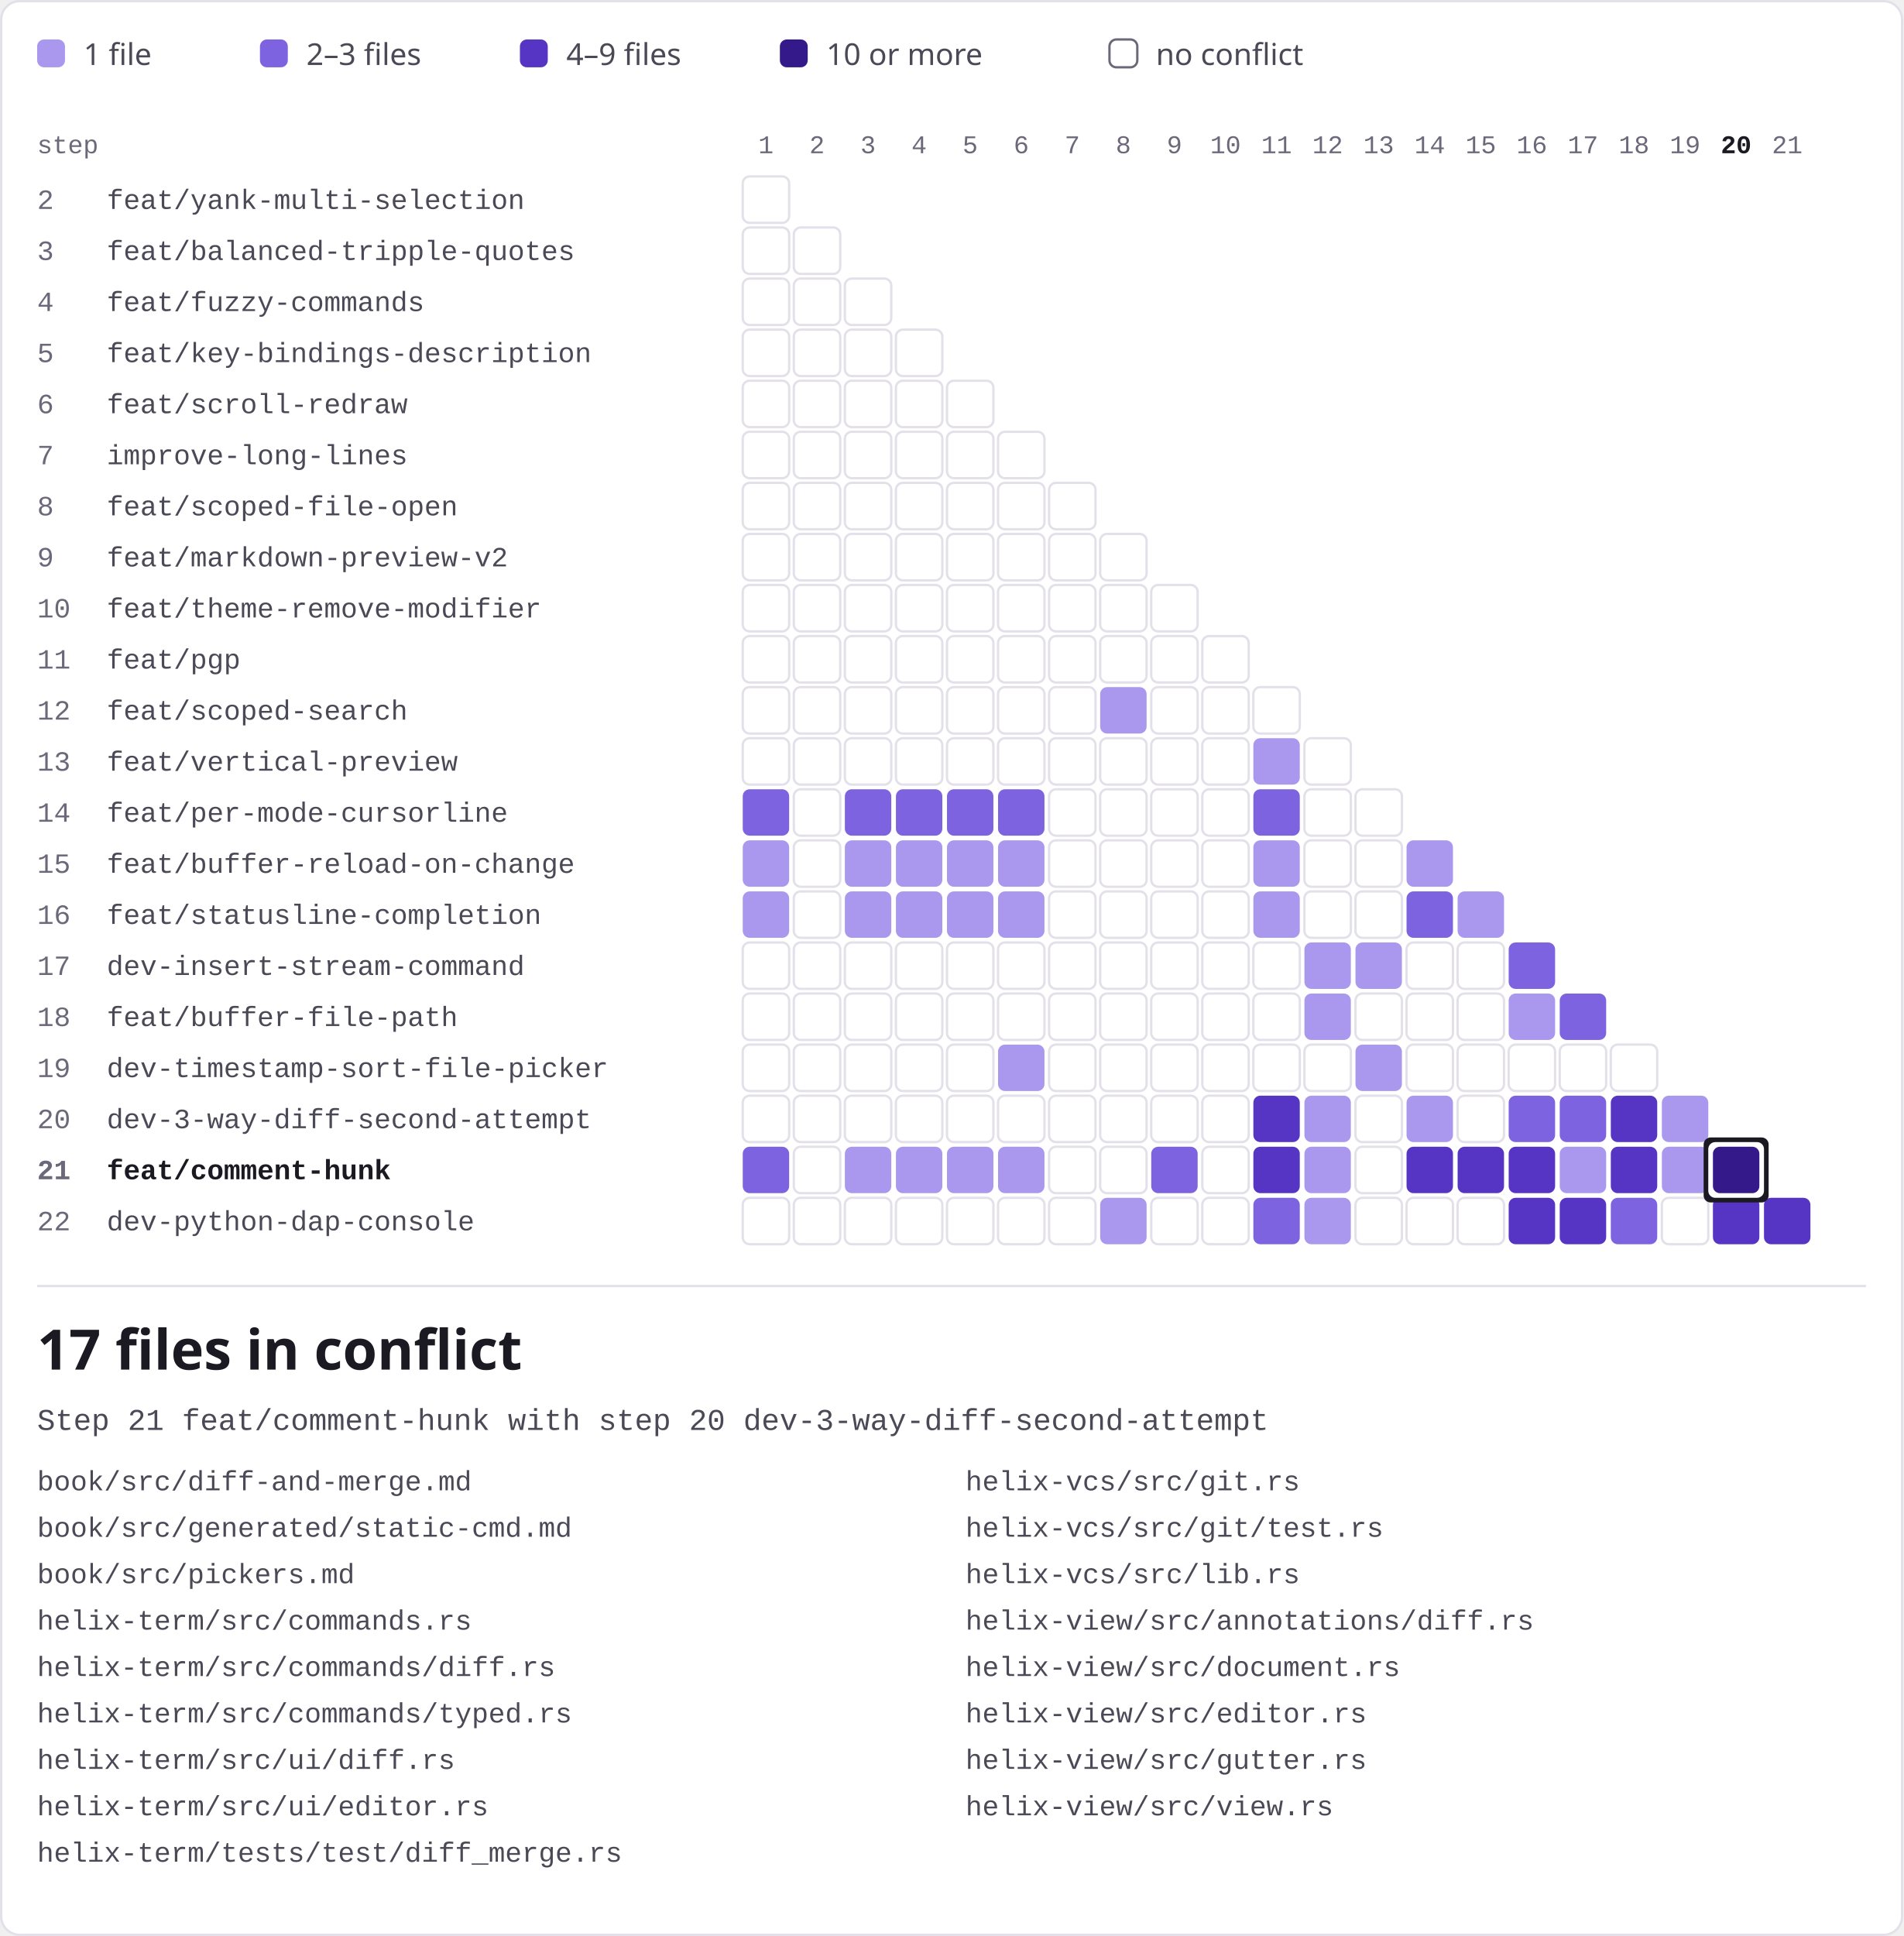
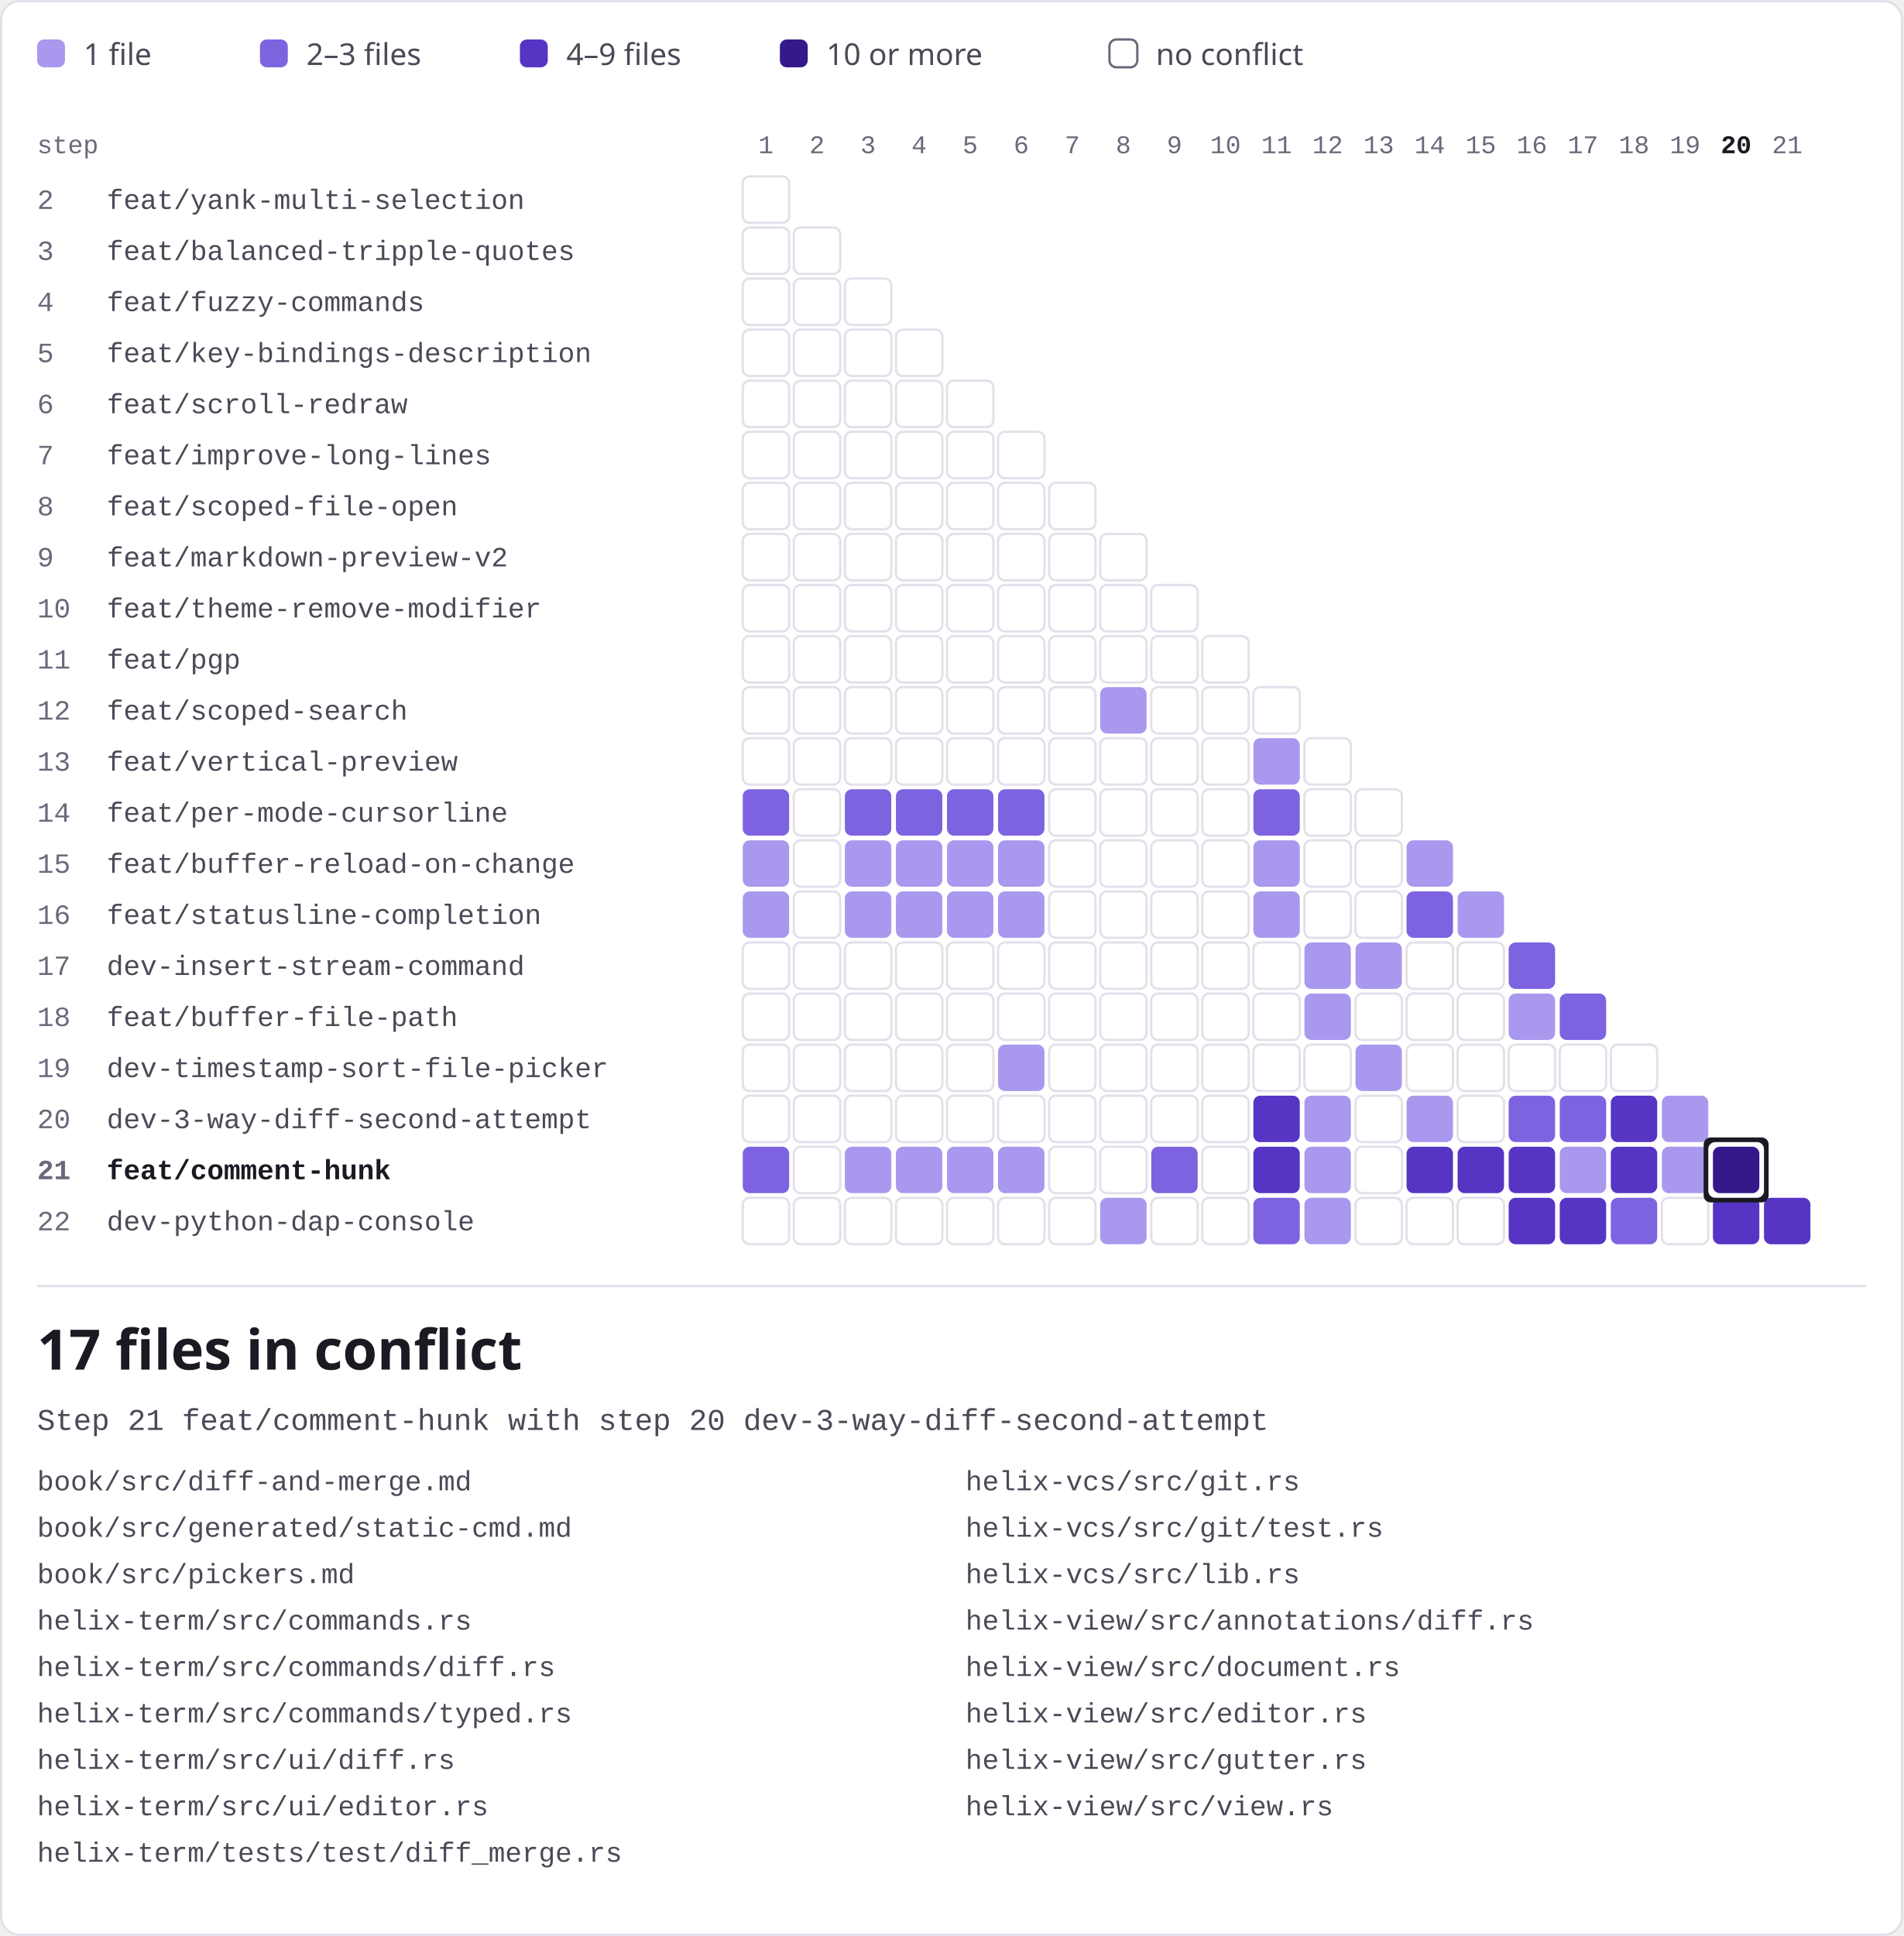
<svg xmlns="http://www.w3.org/2000/svg" width="820" height="834" viewBox="0 0 820 834" role="img" aria-labelledby="title description">
  <style>text{font-family:Recursive,ui-sans-serif,system-ui,sans-serif}.mono{font-family:Recursive,ui-monospace,Consolas,"Liberation Mono",monospace}</style>
  <rect x="0.5" y="0.5" width="819" height="833" rx="8" fill="#ffffff" stroke="#e3e0ea" />
  <rect x="16" y="17" width="12" height="12" rx="3" fill="#a998ee" stroke="none">
</rect>
  <text x="36" y="28" font-size="13" fill="#4c4957" text-anchor="start" font-weight="400">1 file</text>
  <rect x="112" y="17" width="12" height="12" rx="3" fill="#7d63e0" stroke="none">
</rect>
  <text x="132" y="28" font-size="13" fill="#4c4957" text-anchor="start" font-weight="400">2–3 files</text>
  <rect x="224" y="17" width="12" height="12" rx="3" fill="#5634c4" stroke="none">
</rect>
  <text x="244" y="28" font-size="13" fill="#4c4957" text-anchor="start" font-weight="400">4–9 files</text>
  <rect x="336" y="17" width="12" height="12" rx="3" fill="#33198a" stroke="none">
</rect>
  <text x="356" y="28" font-size="13" fill="#4c4957" text-anchor="start" font-weight="400">10 or more</text>
  <rect x="478" y="17" width="12" height="12" rx="3" fill="#ffffff" stroke="#6c687a">
</rect>
  <text x="498" y="28" font-size="13" fill="#4c4957" text-anchor="start" font-weight="400">no conflict</text>
  <text x="16" y="66" font-size="11" fill="#6c687a" text-anchor="start" font-weight="400" class="mono">step</text>
  <text x="330" y="66" font-size="11" fill="#6c687a" text-anchor="middle" font-weight="400" class="mono">1</text>
  <text x="352" y="66" font-size="11" fill="#6c687a" text-anchor="middle" font-weight="400" class="mono">2</text>
  <text x="374" y="66" font-size="11" fill="#6c687a" text-anchor="middle" font-weight="400" class="mono">3</text>
  <text x="396" y="66" font-size="11" fill="#6c687a" text-anchor="middle" font-weight="400" class="mono">4</text>
  <text x="418" y="66" font-size="11" fill="#6c687a" text-anchor="middle" font-weight="400" class="mono">5</text>
  <text x="440" y="66" font-size="11" fill="#6c687a" text-anchor="middle" font-weight="400" class="mono">6</text>
  <text x="462" y="66" font-size="11" fill="#6c687a" text-anchor="middle" font-weight="400" class="mono">7</text>
  <text x="484" y="66" font-size="11" fill="#6c687a" text-anchor="middle" font-weight="400" class="mono">8</text>
  <text x="506" y="66" font-size="11" fill="#6c687a" text-anchor="middle" font-weight="400" class="mono">9</text>
  <text x="528" y="66" font-size="11" fill="#6c687a" text-anchor="middle" font-weight="400" class="mono">10</text>
  <text x="550" y="66" font-size="11" fill="#6c687a" text-anchor="middle" font-weight="400" class="mono">11</text>
  <text x="572" y="66" font-size="11" fill="#6c687a" text-anchor="middle" font-weight="400" class="mono">12</text>
  <text x="594" y="66" font-size="11" fill="#6c687a" text-anchor="middle" font-weight="400" class="mono">13</text>
  <text x="616" y="66" font-size="11" fill="#6c687a" text-anchor="middle" font-weight="400" class="mono">14</text>
  <text x="638" y="66" font-size="11" fill="#6c687a" text-anchor="middle" font-weight="400" class="mono">15</text>
  <text x="660" y="66" font-size="11" fill="#6c687a" text-anchor="middle" font-weight="400" class="mono">16</text>
  <text x="682" y="66" font-size="11" fill="#6c687a" text-anchor="middle" font-weight="400" class="mono">17</text>
  <text x="704" y="66" font-size="11" fill="#6c687a" text-anchor="middle" font-weight="400" class="mono">18</text>
  <text x="726" y="66" font-size="11" fill="#6c687a" text-anchor="middle" font-weight="400" class="mono">19</text>
  <text x="748" y="66" font-size="11" fill="#1b1922" text-anchor="middle" font-weight="700" class="mono">20</text>
  <text x="770" y="66" font-size="11" fill="#6c687a" text-anchor="middle" font-weight="400" class="mono">21</text>
  <text x="16" y="90" font-size="12" fill="#6c687a" text-anchor="start" font-weight="400" class="mono">2</text>
  <text x="46" y="90" font-size="12" fill="#4c4957" text-anchor="start" font-weight="400" class="mono">feat/yank-multi-selection</text>
  <rect x="320" y="76" width="20" height="20" rx="3" fill="#ffffff" stroke="#e3e0ea">
</rect>
  <text x="16" y="112" font-size="12" fill="#6c687a" text-anchor="start" font-weight="400" class="mono">3</text>
  <text x="46" y="112" font-size="12" fill="#4c4957" text-anchor="start" font-weight="400" class="mono">feat/balanced-tripple-quotes</text>
  <rect x="320" y="98" width="20" height="20" rx="3" fill="#ffffff" stroke="#e3e0ea">
</rect>
  <rect x="342" y="98" width="20" height="20" rx="3" fill="#ffffff" stroke="#e3e0ea">
</rect>
  <text x="16" y="134" font-size="12" fill="#6c687a" text-anchor="start" font-weight="400" class="mono">4</text>
  <text x="46" y="134" font-size="12" fill="#4c4957" text-anchor="start" font-weight="400" class="mono">feat/fuzzy-commands</text>
  <rect x="320" y="120" width="20" height="20" rx="3" fill="#ffffff" stroke="#e3e0ea">
</rect>
  <rect x="342" y="120" width="20" height="20" rx="3" fill="#ffffff" stroke="#e3e0ea">
</rect>
  <rect x="364" y="120" width="20" height="20" rx="3" fill="#ffffff" stroke="#e3e0ea">
</rect>
  <text x="16" y="156" font-size="12" fill="#6c687a" text-anchor="start" font-weight="400" class="mono">5</text>
  <text x="46" y="156" font-size="12" fill="#4c4957" text-anchor="start" font-weight="400" class="mono">feat/key-bindings-description</text>
  <rect x="320" y="142" width="20" height="20" rx="3" fill="#ffffff" stroke="#e3e0ea">
</rect>
  <rect x="342" y="142" width="20" height="20" rx="3" fill="#ffffff" stroke="#e3e0ea">
</rect>
  <rect x="364" y="142" width="20" height="20" rx="3" fill="#ffffff" stroke="#e3e0ea">
</rect>
  <rect x="386" y="142" width="20" height="20" rx="3" fill="#ffffff" stroke="#e3e0ea">
</rect>
  <text x="16" y="178" font-size="12" fill="#6c687a" text-anchor="start" font-weight="400" class="mono">6</text>
  <text x="46" y="178" font-size="12" fill="#4c4957" text-anchor="start" font-weight="400" class="mono">feat/scroll-redraw</text>
  <rect x="320" y="164" width="20" height="20" rx="3" fill="#ffffff" stroke="#e3e0ea">
</rect>
  <rect x="342" y="164" width="20" height="20" rx="3" fill="#ffffff" stroke="#e3e0ea">
</rect>
  <rect x="364" y="164" width="20" height="20" rx="3" fill="#ffffff" stroke="#e3e0ea">
</rect>
  <rect x="386" y="164" width="20" height="20" rx="3" fill="#ffffff" stroke="#e3e0ea">
</rect>
  <rect x="408" y="164" width="20" height="20" rx="3" fill="#ffffff" stroke="#e3e0ea">
</rect>
  <text x="16" y="200" font-size="12" fill="#6c687a" text-anchor="start" font-weight="400" class="mono">7</text>
-   <text x="46" y="200" font-size="12" fill="#4c4957" text-anchor="start" font-weight="400" class="mono">improve-long-lines</text>
+   <text x="46" y="200" font-size="12" fill="#4c4957" text-anchor="start" font-weight="400" class="mono">feat/improve-long-lines</text>
  <rect x="320" y="186" width="20" height="20" rx="3" fill="#ffffff" stroke="#e3e0ea">
</rect>
  <rect x="342" y="186" width="20" height="20" rx="3" fill="#ffffff" stroke="#e3e0ea">
</rect>
  <rect x="364" y="186" width="20" height="20" rx="3" fill="#ffffff" stroke="#e3e0ea">
</rect>
  <rect x="386" y="186" width="20" height="20" rx="3" fill="#ffffff" stroke="#e3e0ea">
</rect>
  <rect x="408" y="186" width="20" height="20" rx="3" fill="#ffffff" stroke="#e3e0ea">
</rect>
  <rect x="430" y="186" width="20" height="20" rx="3" fill="#ffffff" stroke="#e3e0ea">
</rect>
  <text x="16" y="222" font-size="12" fill="#6c687a" text-anchor="start" font-weight="400" class="mono">8</text>
  <text x="46" y="222" font-size="12" fill="#4c4957" text-anchor="start" font-weight="400" class="mono">feat/scoped-file-open</text>
  <rect x="320" y="208" width="20" height="20" rx="3" fill="#ffffff" stroke="#e3e0ea">
</rect>
  <rect x="342" y="208" width="20" height="20" rx="3" fill="#ffffff" stroke="#e3e0ea">
</rect>
  <rect x="364" y="208" width="20" height="20" rx="3" fill="#ffffff" stroke="#e3e0ea">
</rect>
  <rect x="386" y="208" width="20" height="20" rx="3" fill="#ffffff" stroke="#e3e0ea">
</rect>
  <rect x="408" y="208" width="20" height="20" rx="3" fill="#ffffff" stroke="#e3e0ea">
</rect>
  <rect x="430" y="208" width="20" height="20" rx="3" fill="#ffffff" stroke="#e3e0ea">
</rect>
  <rect x="452" y="208" width="20" height="20" rx="3" fill="#ffffff" stroke="#e3e0ea">
</rect>
  <text x="16" y="244" font-size="12" fill="#6c687a" text-anchor="start" font-weight="400" class="mono">9</text>
  <text x="46" y="244" font-size="12" fill="#4c4957" text-anchor="start" font-weight="400" class="mono">feat/markdown-preview-v2</text>
  <rect x="320" y="230" width="20" height="20" rx="3" fill="#ffffff" stroke="#e3e0ea">
</rect>
  <rect x="342" y="230" width="20" height="20" rx="3" fill="#ffffff" stroke="#e3e0ea">
</rect>
  <rect x="364" y="230" width="20" height="20" rx="3" fill="#ffffff" stroke="#e3e0ea">
</rect>
  <rect x="386" y="230" width="20" height="20" rx="3" fill="#ffffff" stroke="#e3e0ea">
</rect>
  <rect x="408" y="230" width="20" height="20" rx="3" fill="#ffffff" stroke="#e3e0ea">
</rect>
  <rect x="430" y="230" width="20" height="20" rx="3" fill="#ffffff" stroke="#e3e0ea">
</rect>
  <rect x="452" y="230" width="20" height="20" rx="3" fill="#ffffff" stroke="#e3e0ea">
</rect>
  <rect x="474" y="230" width="20" height="20" rx="3" fill="#ffffff" stroke="#e3e0ea">
</rect>
  <text x="16" y="266" font-size="12" fill="#6c687a" text-anchor="start" font-weight="400" class="mono">10</text>
  <text x="46" y="266" font-size="12" fill="#4c4957" text-anchor="start" font-weight="400" class="mono">feat/theme-remove-modifier</text>
  <rect x="320" y="252" width="20" height="20" rx="3" fill="#ffffff" stroke="#e3e0ea">
</rect>
  <rect x="342" y="252" width="20" height="20" rx="3" fill="#ffffff" stroke="#e3e0ea">
</rect>
  <rect x="364" y="252" width="20" height="20" rx="3" fill="#ffffff" stroke="#e3e0ea">
</rect>
  <rect x="386" y="252" width="20" height="20" rx="3" fill="#ffffff" stroke="#e3e0ea">
</rect>
  <rect x="408" y="252" width="20" height="20" rx="3" fill="#ffffff" stroke="#e3e0ea">
</rect>
  <rect x="430" y="252" width="20" height="20" rx="3" fill="#ffffff" stroke="#e3e0ea">
</rect>
  <rect x="452" y="252" width="20" height="20" rx="3" fill="#ffffff" stroke="#e3e0ea">
</rect>
  <rect x="474" y="252" width="20" height="20" rx="3" fill="#ffffff" stroke="#e3e0ea">
</rect>
  <rect x="496" y="252" width="20" height="20" rx="3" fill="#ffffff" stroke="#e3e0ea">
</rect>
  <text x="16" y="288" font-size="12" fill="#6c687a" text-anchor="start" font-weight="400" class="mono">11</text>
  <text x="46" y="288" font-size="12" fill="#4c4957" text-anchor="start" font-weight="400" class="mono">feat/pgp</text>
  <rect x="320" y="274" width="20" height="20" rx="3" fill="#ffffff" stroke="#e3e0ea">
</rect>
  <rect x="342" y="274" width="20" height="20" rx="3" fill="#ffffff" stroke="#e3e0ea">
</rect>
  <rect x="364" y="274" width="20" height="20" rx="3" fill="#ffffff" stroke="#e3e0ea">
</rect>
  <rect x="386" y="274" width="20" height="20" rx="3" fill="#ffffff" stroke="#e3e0ea">
</rect>
  <rect x="408" y="274" width="20" height="20" rx="3" fill="#ffffff" stroke="#e3e0ea">
</rect>
  <rect x="430" y="274" width="20" height="20" rx="3" fill="#ffffff" stroke="#e3e0ea">
</rect>
  <rect x="452" y="274" width="20" height="20" rx="3" fill="#ffffff" stroke="#e3e0ea">
</rect>
  <rect x="474" y="274" width="20" height="20" rx="3" fill="#ffffff" stroke="#e3e0ea">
</rect>
  <rect x="496" y="274" width="20" height="20" rx="3" fill="#ffffff" stroke="#e3e0ea">
</rect>
  <rect x="518" y="274" width="20" height="20" rx="3" fill="#ffffff" stroke="#e3e0ea">
</rect>
  <text x="16" y="310" font-size="12" fill="#6c687a" text-anchor="start" font-weight="400" class="mono">12</text>
  <text x="46" y="310" font-size="12" fill="#4c4957" text-anchor="start" font-weight="400" class="mono">feat/scoped-search</text>
  <rect x="320" y="296" width="20" height="20" rx="3" fill="#ffffff" stroke="#e3e0ea">
</rect>
  <rect x="342" y="296" width="20" height="20" rx="3" fill="#ffffff" stroke="#e3e0ea">
</rect>
  <rect x="364" y="296" width="20" height="20" rx="3" fill="#ffffff" stroke="#e3e0ea">
</rect>
  <rect x="386" y="296" width="20" height="20" rx="3" fill="#ffffff" stroke="#e3e0ea">
</rect>
  <rect x="408" y="296" width="20" height="20" rx="3" fill="#ffffff" stroke="#e3e0ea">
</rect>
  <rect x="430" y="296" width="20" height="20" rx="3" fill="#ffffff" stroke="#e3e0ea">
</rect>
  <rect x="452" y="296" width="20" height="20" rx="3" fill="#ffffff" stroke="#e3e0ea">
</rect>
  <rect x="474" y="296" width="20" height="20" rx="3" fill="#a998ee" stroke="none">
</rect>
  <rect x="496" y="296" width="20" height="20" rx="3" fill="#ffffff" stroke="#e3e0ea">
</rect>
  <rect x="518" y="296" width="20" height="20" rx="3" fill="#ffffff" stroke="#e3e0ea">
</rect>
  <rect x="540" y="296" width="20" height="20" rx="3" fill="#ffffff" stroke="#e3e0ea">
</rect>
  <text x="16" y="332" font-size="12" fill="#6c687a" text-anchor="start" font-weight="400" class="mono">13</text>
  <text x="46" y="332" font-size="12" fill="#4c4957" text-anchor="start" font-weight="400" class="mono">feat/vertical-preview</text>
  <rect x="320" y="318" width="20" height="20" rx="3" fill="#ffffff" stroke="#e3e0ea">
</rect>
  <rect x="342" y="318" width="20" height="20" rx="3" fill="#ffffff" stroke="#e3e0ea">
</rect>
  <rect x="364" y="318" width="20" height="20" rx="3" fill="#ffffff" stroke="#e3e0ea">
</rect>
  <rect x="386" y="318" width="20" height="20" rx="3" fill="#ffffff" stroke="#e3e0ea">
</rect>
  <rect x="408" y="318" width="20" height="20" rx="3" fill="#ffffff" stroke="#e3e0ea">
</rect>
  <rect x="430" y="318" width="20" height="20" rx="3" fill="#ffffff" stroke="#e3e0ea">
</rect>
  <rect x="452" y="318" width="20" height="20" rx="3" fill="#ffffff" stroke="#e3e0ea">
</rect>
  <rect x="474" y="318" width="20" height="20" rx="3" fill="#ffffff" stroke="#e3e0ea">
</rect>
  <rect x="496" y="318" width="20" height="20" rx="3" fill="#ffffff" stroke="#e3e0ea">
</rect>
  <rect x="518" y="318" width="20" height="20" rx="3" fill="#ffffff" stroke="#e3e0ea">
</rect>
  <rect x="540" y="318" width="20" height="20" rx="3" fill="#a998ee" stroke="none">
</rect>
  <rect x="562" y="318" width="20" height="20" rx="3" fill="#ffffff" stroke="#e3e0ea">
</rect>
  <text x="16" y="354" font-size="12" fill="#6c687a" text-anchor="start" font-weight="400" class="mono">14</text>
  <text x="46" y="354" font-size="12" fill="#4c4957" text-anchor="start" font-weight="400" class="mono">feat/per-mode-cursorline</text>
  <rect x="320" y="340" width="20" height="20" rx="3" fill="#7d63e0" stroke="none">
</rect>
  <rect x="342" y="340" width="20" height="20" rx="3" fill="#ffffff" stroke="#e3e0ea">
</rect>
  <rect x="364" y="340" width="20" height="20" rx="3" fill="#7d63e0" stroke="none">
</rect>
  <rect x="386" y="340" width="20" height="20" rx="3" fill="#7d63e0" stroke="none">
</rect>
  <rect x="408" y="340" width="20" height="20" rx="3" fill="#7d63e0" stroke="none">
</rect>
  <rect x="430" y="340" width="20" height="20" rx="3" fill="#7d63e0" stroke="none">
</rect>
  <rect x="452" y="340" width="20" height="20" rx="3" fill="#ffffff" stroke="#e3e0ea">
</rect>
  <rect x="474" y="340" width="20" height="20" rx="3" fill="#ffffff" stroke="#e3e0ea">
</rect>
  <rect x="496" y="340" width="20" height="20" rx="3" fill="#ffffff" stroke="#e3e0ea">
</rect>
  <rect x="518" y="340" width="20" height="20" rx="3" fill="#ffffff" stroke="#e3e0ea">
</rect>
  <rect x="540" y="340" width="20" height="20" rx="3" fill="#7d63e0" stroke="none">
</rect>
  <rect x="562" y="340" width="20" height="20" rx="3" fill="#ffffff" stroke="#e3e0ea">
</rect>
  <rect x="584" y="340" width="20" height="20" rx="3" fill="#ffffff" stroke="#e3e0ea">
</rect>
  <text x="16" y="376" font-size="12" fill="#6c687a" text-anchor="start" font-weight="400" class="mono">15</text>
  <text x="46" y="376" font-size="12" fill="#4c4957" text-anchor="start" font-weight="400" class="mono">feat/buffer-reload-on-change</text>
  <rect x="320" y="362" width="20" height="20" rx="3" fill="#a998ee" stroke="none">
</rect>
  <rect x="342" y="362" width="20" height="20" rx="3" fill="#ffffff" stroke="#e3e0ea">
</rect>
  <rect x="364" y="362" width="20" height="20" rx="3" fill="#a998ee" stroke="none">
</rect>
  <rect x="386" y="362" width="20" height="20" rx="3" fill="#a998ee" stroke="none">
</rect>
  <rect x="408" y="362" width="20" height="20" rx="3" fill="#a998ee" stroke="none">
</rect>
  <rect x="430" y="362" width="20" height="20" rx="3" fill="#a998ee" stroke="none">
</rect>
  <rect x="452" y="362" width="20" height="20" rx="3" fill="#ffffff" stroke="#e3e0ea">
</rect>
  <rect x="474" y="362" width="20" height="20" rx="3" fill="#ffffff" stroke="#e3e0ea">
</rect>
  <rect x="496" y="362" width="20" height="20" rx="3" fill="#ffffff" stroke="#e3e0ea">
</rect>
  <rect x="518" y="362" width="20" height="20" rx="3" fill="#ffffff" stroke="#e3e0ea">
</rect>
  <rect x="540" y="362" width="20" height="20" rx="3" fill="#a998ee" stroke="none">
</rect>
  <rect x="562" y="362" width="20" height="20" rx="3" fill="#ffffff" stroke="#e3e0ea">
</rect>
  <rect x="584" y="362" width="20" height="20" rx="3" fill="#ffffff" stroke="#e3e0ea">
</rect>
  <rect x="606" y="362" width="20" height="20" rx="3" fill="#a998ee" stroke="none">
</rect>
  <text x="16" y="398" font-size="12" fill="#6c687a" text-anchor="start" font-weight="400" class="mono">16</text>
  <text x="46" y="398" font-size="12" fill="#4c4957" text-anchor="start" font-weight="400" class="mono">feat/statusline-completion</text>
  <rect x="320" y="384" width="20" height="20" rx="3" fill="#a998ee" stroke="none">
</rect>
  <rect x="342" y="384" width="20" height="20" rx="3" fill="#ffffff" stroke="#e3e0ea">
</rect>
  <rect x="364" y="384" width="20" height="20" rx="3" fill="#a998ee" stroke="none">
</rect>
  <rect x="386" y="384" width="20" height="20" rx="3" fill="#a998ee" stroke="none">
</rect>
  <rect x="408" y="384" width="20" height="20" rx="3" fill="#a998ee" stroke="none">
</rect>
  <rect x="430" y="384" width="20" height="20" rx="3" fill="#a998ee" stroke="none">
</rect>
  <rect x="452" y="384" width="20" height="20" rx="3" fill="#ffffff" stroke="#e3e0ea">
</rect>
  <rect x="474" y="384" width="20" height="20" rx="3" fill="#ffffff" stroke="#e3e0ea">
</rect>
  <rect x="496" y="384" width="20" height="20" rx="3" fill="#ffffff" stroke="#e3e0ea">
</rect>
  <rect x="518" y="384" width="20" height="20" rx="3" fill="#ffffff" stroke="#e3e0ea">
</rect>
  <rect x="540" y="384" width="20" height="20" rx="3" fill="#a998ee" stroke="none">
</rect>
  <rect x="562" y="384" width="20" height="20" rx="3" fill="#ffffff" stroke="#e3e0ea">
</rect>
  <rect x="584" y="384" width="20" height="20" rx="3" fill="#ffffff" stroke="#e3e0ea">
</rect>
  <rect x="606" y="384" width="20" height="20" rx="3" fill="#7d63e0" stroke="none">
</rect>
  <rect x="628" y="384" width="20" height="20" rx="3" fill="#a998ee" stroke="none">
</rect>
  <text x="16" y="420" font-size="12" fill="#6c687a" text-anchor="start" font-weight="400" class="mono">17</text>
  <text x="46" y="420" font-size="12" fill="#4c4957" text-anchor="start" font-weight="400" class="mono">dev-insert-stream-command</text>
  <rect x="320" y="406" width="20" height="20" rx="3" fill="#ffffff" stroke="#e3e0ea">
</rect>
  <rect x="342" y="406" width="20" height="20" rx="3" fill="#ffffff" stroke="#e3e0ea">
</rect>
  <rect x="364" y="406" width="20" height="20" rx="3" fill="#ffffff" stroke="#e3e0ea">
</rect>
  <rect x="386" y="406" width="20" height="20" rx="3" fill="#ffffff" stroke="#e3e0ea">
</rect>
  <rect x="408" y="406" width="20" height="20" rx="3" fill="#ffffff" stroke="#e3e0ea">
</rect>
  <rect x="430" y="406" width="20" height="20" rx="3" fill="#ffffff" stroke="#e3e0ea">
</rect>
  <rect x="452" y="406" width="20" height="20" rx="3" fill="#ffffff" stroke="#e3e0ea">
</rect>
  <rect x="474" y="406" width="20" height="20" rx="3" fill="#ffffff" stroke="#e3e0ea">
</rect>
  <rect x="496" y="406" width="20" height="20" rx="3" fill="#ffffff" stroke="#e3e0ea">
</rect>
  <rect x="518" y="406" width="20" height="20" rx="3" fill="#ffffff" stroke="#e3e0ea">
</rect>
  <rect x="540" y="406" width="20" height="20" rx="3" fill="#ffffff" stroke="#e3e0ea">
</rect>
  <rect x="562" y="406" width="20" height="20" rx="3" fill="#a998ee" stroke="none">
</rect>
  <rect x="584" y="406" width="20" height="20" rx="3" fill="#a998ee" stroke="none">
</rect>
  <rect x="606" y="406" width="20" height="20" rx="3" fill="#ffffff" stroke="#e3e0ea">
</rect>
  <rect x="628" y="406" width="20" height="20" rx="3" fill="#ffffff" stroke="#e3e0ea">
</rect>
  <rect x="650" y="406" width="20" height="20" rx="3" fill="#7d63e0" stroke="none">
</rect>
  <text x="16" y="442" font-size="12" fill="#6c687a" text-anchor="start" font-weight="400" class="mono">18</text>
  <text x="46" y="442" font-size="12" fill="#4c4957" text-anchor="start" font-weight="400" class="mono">feat/buffer-file-path</text>
  <rect x="320" y="428" width="20" height="20" rx="3" fill="#ffffff" stroke="#e3e0ea">
</rect>
  <rect x="342" y="428" width="20" height="20" rx="3" fill="#ffffff" stroke="#e3e0ea">
</rect>
  <rect x="364" y="428" width="20" height="20" rx="3" fill="#ffffff" stroke="#e3e0ea">
</rect>
  <rect x="386" y="428" width="20" height="20" rx="3" fill="#ffffff" stroke="#e3e0ea">
</rect>
  <rect x="408" y="428" width="20" height="20" rx="3" fill="#ffffff" stroke="#e3e0ea">
</rect>
  <rect x="430" y="428" width="20" height="20" rx="3" fill="#ffffff" stroke="#e3e0ea">
</rect>
  <rect x="452" y="428" width="20" height="20" rx="3" fill="#ffffff" stroke="#e3e0ea">
</rect>
  <rect x="474" y="428" width="20" height="20" rx="3" fill="#ffffff" stroke="#e3e0ea">
</rect>
  <rect x="496" y="428" width="20" height="20" rx="3" fill="#ffffff" stroke="#e3e0ea">
</rect>
  <rect x="518" y="428" width="20" height="20" rx="3" fill="#ffffff" stroke="#e3e0ea">
</rect>
  <rect x="540" y="428" width="20" height="20" rx="3" fill="#ffffff" stroke="#e3e0ea">
</rect>
  <rect x="562" y="428" width="20" height="20" rx="3" fill="#a998ee" stroke="none">
</rect>
  <rect x="584" y="428" width="20" height="20" rx="3" fill="#ffffff" stroke="#e3e0ea">
</rect>
  <rect x="606" y="428" width="20" height="20" rx="3" fill="#ffffff" stroke="#e3e0ea">
</rect>
  <rect x="628" y="428" width="20" height="20" rx="3" fill="#ffffff" stroke="#e3e0ea">
</rect>
  <rect x="650" y="428" width="20" height="20" rx="3" fill="#a998ee" stroke="none">
</rect>
  <rect x="672" y="428" width="20" height="20" rx="3" fill="#7d63e0" stroke="none">
</rect>
  <text x="16" y="464" font-size="12" fill="#6c687a" text-anchor="start" font-weight="400" class="mono">19</text>
  <text x="46" y="464" font-size="12" fill="#4c4957" text-anchor="start" font-weight="400" class="mono">dev-timestamp-sort-file-picker</text>
  <rect x="320" y="450" width="20" height="20" rx="3" fill="#ffffff" stroke="#e3e0ea">
</rect>
  <rect x="342" y="450" width="20" height="20" rx="3" fill="#ffffff" stroke="#e3e0ea">
</rect>
  <rect x="364" y="450" width="20" height="20" rx="3" fill="#ffffff" stroke="#e3e0ea">
</rect>
  <rect x="386" y="450" width="20" height="20" rx="3" fill="#ffffff" stroke="#e3e0ea">
</rect>
  <rect x="408" y="450" width="20" height="20" rx="3" fill="#ffffff" stroke="#e3e0ea">
</rect>
  <rect x="430" y="450" width="20" height="20" rx="3" fill="#a998ee" stroke="none">
</rect>
  <rect x="452" y="450" width="20" height="20" rx="3" fill="#ffffff" stroke="#e3e0ea">
</rect>
  <rect x="474" y="450" width="20" height="20" rx="3" fill="#ffffff" stroke="#e3e0ea">
</rect>
  <rect x="496" y="450" width="20" height="20" rx="3" fill="#ffffff" stroke="#e3e0ea">
</rect>
  <rect x="518" y="450" width="20" height="20" rx="3" fill="#ffffff" stroke="#e3e0ea">
</rect>
  <rect x="540" y="450" width="20" height="20" rx="3" fill="#ffffff" stroke="#e3e0ea">
</rect>
  <rect x="562" y="450" width="20" height="20" rx="3" fill="#ffffff" stroke="#e3e0ea">
</rect>
  <rect x="584" y="450" width="20" height="20" rx="3" fill="#a998ee" stroke="none">
</rect>
  <rect x="606" y="450" width="20" height="20" rx="3" fill="#ffffff" stroke="#e3e0ea">
</rect>
  <rect x="628" y="450" width="20" height="20" rx="3" fill="#ffffff" stroke="#e3e0ea">
</rect>
  <rect x="650" y="450" width="20" height="20" rx="3" fill="#ffffff" stroke="#e3e0ea">
</rect>
  <rect x="672" y="450" width="20" height="20" rx="3" fill="#ffffff" stroke="#e3e0ea">
</rect>
  <rect x="694" y="450" width="20" height="20" rx="3" fill="#ffffff" stroke="#e3e0ea">
</rect>
  <text x="16" y="486" font-size="12" fill="#6c687a" text-anchor="start" font-weight="400" class="mono">20</text>
  <text x="46" y="486" font-size="12" fill="#4c4957" text-anchor="start" font-weight="400" class="mono">dev-3-way-diff-second-attempt</text>
  <rect x="320" y="472" width="20" height="20" rx="3" fill="#ffffff" stroke="#e3e0ea">
</rect>
  <rect x="342" y="472" width="20" height="20" rx="3" fill="#ffffff" stroke="#e3e0ea">
</rect>
  <rect x="364" y="472" width="20" height="20" rx="3" fill="#ffffff" stroke="#e3e0ea">
</rect>
  <rect x="386" y="472" width="20" height="20" rx="3" fill="#ffffff" stroke="#e3e0ea">
</rect>
  <rect x="408" y="472" width="20" height="20" rx="3" fill="#ffffff" stroke="#e3e0ea">
</rect>
  <rect x="430" y="472" width="20" height="20" rx="3" fill="#ffffff" stroke="#e3e0ea">
</rect>
  <rect x="452" y="472" width="20" height="20" rx="3" fill="#ffffff" stroke="#e3e0ea">
</rect>
  <rect x="474" y="472" width="20" height="20" rx="3" fill="#ffffff" stroke="#e3e0ea">
</rect>
  <rect x="496" y="472" width="20" height="20" rx="3" fill="#ffffff" stroke="#e3e0ea">
</rect>
  <rect x="518" y="472" width="20" height="20" rx="3" fill="#ffffff" stroke="#e3e0ea">
</rect>
  <rect x="540" y="472" width="20" height="20" rx="3" fill="#5634c4" stroke="none">
</rect>
  <rect x="562" y="472" width="20" height="20" rx="3" fill="#a998ee" stroke="none">
</rect>
  <rect x="584" y="472" width="20" height="20" rx="3" fill="#ffffff" stroke="#e3e0ea">
</rect>
  <rect x="606" y="472" width="20" height="20" rx="3" fill="#a998ee" stroke="none">
</rect>
  <rect x="628" y="472" width="20" height="20" rx="3" fill="#ffffff" stroke="#e3e0ea">
</rect>
  <rect x="650" y="472" width="20" height="20" rx="3" fill="#7d63e0" stroke="none">
</rect>
  <rect x="672" y="472" width="20" height="20" rx="3" fill="#7d63e0" stroke="none">
</rect>
  <rect x="694" y="472" width="20" height="20" rx="3" fill="#5634c4" stroke="none">
</rect>
  <rect x="716" y="472" width="20" height="20" rx="3" fill="#a998ee" stroke="none">
</rect>
  <text x="16" y="508" font-size="12" fill="#6c687a" text-anchor="start" font-weight="700" class="mono">21</text>
  <text x="46" y="508" font-size="12" fill="#1b1922" text-anchor="start" font-weight="700" class="mono">feat/comment-hunk</text>
  <rect x="320" y="494" width="20" height="20" rx="3" fill="#7d63e0" stroke="none">
</rect>
  <rect x="342" y="494" width="20" height="20" rx="3" fill="#ffffff" stroke="#e3e0ea">
</rect>
  <rect x="364" y="494" width="20" height="20" rx="3" fill="#a998ee" stroke="none">
</rect>
  <rect x="386" y="494" width="20" height="20" rx="3" fill="#a998ee" stroke="none">
</rect>
  <rect x="408" y="494" width="20" height="20" rx="3" fill="#a998ee" stroke="none">
</rect>
  <rect x="430" y="494" width="20" height="20" rx="3" fill="#a998ee" stroke="none">
</rect>
  <rect x="452" y="494" width="20" height="20" rx="3" fill="#ffffff" stroke="#e3e0ea">
</rect>
  <rect x="474" y="494" width="20" height="20" rx="3" fill="#ffffff" stroke="#e3e0ea">
</rect>
  <rect x="496" y="494" width="20" height="20" rx="3" fill="#7d63e0" stroke="none">
</rect>
  <rect x="518" y="494" width="20" height="20" rx="3" fill="#ffffff" stroke="#e3e0ea">
</rect>
  <rect x="540" y="494" width="20" height="20" rx="3" fill="#5634c4" stroke="none">
</rect>
  <rect x="562" y="494" width="20" height="20" rx="3" fill="#a998ee" stroke="none">
</rect>
  <rect x="584" y="494" width="20" height="20" rx="3" fill="#ffffff" stroke="#e3e0ea">
</rect>
  <rect x="606" y="494" width="20" height="20" rx="3" fill="#5634c4" stroke="none">
</rect>
  <rect x="628" y="494" width="20" height="20" rx="3" fill="#5634c4" stroke="none">
</rect>
  <rect x="650" y="494" width="20" height="20" rx="3" fill="#5634c4" stroke="none">
</rect>
  <rect x="672" y="494" width="20" height="20" rx="3" fill="#a998ee" stroke="none">
</rect>
  <rect x="694" y="494" width="20" height="20" rx="3" fill="#5634c4" stroke="none">
</rect>
  <rect x="716" y="494" width="20" height="20" rx="3" fill="#a998ee" stroke="none">
</rect>
  <rect x="738" y="494" width="20" height="20" rx="3" fill="#33198a" stroke="none">
</rect>
  <text x="16" y="530" font-size="12" fill="#6c687a" text-anchor="start" font-weight="400" class="mono">22</text>
  <text x="46" y="530" font-size="12" fill="#4c4957" text-anchor="start" font-weight="400" class="mono">dev-python-dap-console</text>
  <rect x="320" y="516" width="20" height="20" rx="3" fill="#ffffff" stroke="#e3e0ea">
</rect>
  <rect x="342" y="516" width="20" height="20" rx="3" fill="#ffffff" stroke="#e3e0ea">
</rect>
  <rect x="364" y="516" width="20" height="20" rx="3" fill="#ffffff" stroke="#e3e0ea">
</rect>
  <rect x="386" y="516" width="20" height="20" rx="3" fill="#ffffff" stroke="#e3e0ea">
</rect>
  <rect x="408" y="516" width="20" height="20" rx="3" fill="#ffffff" stroke="#e3e0ea">
</rect>
  <rect x="430" y="516" width="20" height="20" rx="3" fill="#ffffff" stroke="#e3e0ea">
</rect>
  <rect x="452" y="516" width="20" height="20" rx="3" fill="#ffffff" stroke="#e3e0ea">
</rect>
  <rect x="474" y="516" width="20" height="20" rx="3" fill="#a998ee" stroke="none">
</rect>
  <rect x="496" y="516" width="20" height="20" rx="3" fill="#ffffff" stroke="#e3e0ea">
</rect>
  <rect x="518" y="516" width="20" height="20" rx="3" fill="#ffffff" stroke="#e3e0ea">
</rect>
  <rect x="540" y="516" width="20" height="20" rx="3" fill="#7d63e0" stroke="none">
</rect>
  <rect x="562" y="516" width="20" height="20" rx="3" fill="#a998ee" stroke="none">
</rect>
  <rect x="584" y="516" width="20" height="20" rx="3" fill="#ffffff" stroke="#e3e0ea">
</rect>
  <rect x="606" y="516" width="20" height="20" rx="3" fill="#ffffff" stroke="#e3e0ea">
</rect>
  <rect x="628" y="516" width="20" height="20" rx="3" fill="#ffffff" stroke="#e3e0ea">
</rect>
  <rect x="650" y="516" width="20" height="20" rx="3" fill="#5634c4" stroke="none">
</rect>
  <rect x="672" y="516" width="20" height="20" rx="3" fill="#5634c4" stroke="none">
</rect>
  <rect x="694" y="516" width="20" height="20" rx="3" fill="#7d63e0" stroke="none">
</rect>
  <rect x="716" y="516" width="20" height="20" rx="3" fill="#ffffff" stroke="#e3e0ea">
</rect>
  <rect x="738" y="516" width="20" height="20" rx="3" fill="#5634c4" stroke="none">
</rect>
  <rect x="760" y="516" width="20" height="20" rx="3" fill="#5634c4" stroke="none">
</rect>
  <rect x="734" y="490" width="28" height="28" rx="3" fill="#1b1922" stroke="none">
</rect>
  <rect x="736" y="492" width="24" height="24" rx="3" fill="#ffffff" stroke="none">
</rect>
  <rect x="738" y="494" width="20" height="20" rx="3" fill="#33198a" stroke="none">
</rect>
  <path d="M16 554H804" stroke="#e3e0ea" />
  <text x="16" y="590" font-size="24" fill="#1b1922" text-anchor="start" font-weight="700">17 files in conflict</text>
  <text x="16" y="616" font-size="13" fill="#4c4957" text-anchor="start" font-weight="400" class="mono">Step 21 feat/comment-hunk with step 20 dev-3-way-diff-second-attempt</text>
  <text x="16" y="642" font-size="12" fill="#4c4957" text-anchor="start" font-weight="400" class="mono">book/src/diff-and-merge.md</text>
  <text x="16" y="662" font-size="12" fill="#4c4957" text-anchor="start" font-weight="400" class="mono">book/src/generated/static-cmd.md</text>
  <text x="16" y="682" font-size="12" fill="#4c4957" text-anchor="start" font-weight="400" class="mono">book/src/pickers.md</text>
  <text x="16" y="702" font-size="12" fill="#4c4957" text-anchor="start" font-weight="400" class="mono">helix-term/src/commands.rs</text>
  <text x="16" y="722" font-size="12" fill="#4c4957" text-anchor="start" font-weight="400" class="mono">helix-term/src/commands/diff.rs</text>
  <text x="16" y="742" font-size="12" fill="#4c4957" text-anchor="start" font-weight="400" class="mono">helix-term/src/commands/typed.rs</text>
  <text x="16" y="762" font-size="12" fill="#4c4957" text-anchor="start" font-weight="400" class="mono">helix-term/src/ui/diff.rs</text>
  <text x="16" y="782" font-size="12" fill="#4c4957" text-anchor="start" font-weight="400" class="mono">helix-term/src/ui/editor.rs</text>
  <text x="16" y="802" font-size="12" fill="#4c4957" text-anchor="start" font-weight="400" class="mono">helix-term/tests/test/diff_merge.rs</text>
  <text x="416" y="642" font-size="12" fill="#4c4957" text-anchor="start" font-weight="400" class="mono">helix-vcs/src/git.rs</text>
  <text x="416" y="662" font-size="12" fill="#4c4957" text-anchor="start" font-weight="400" class="mono">helix-vcs/src/git/test.rs</text>
  <text x="416" y="682" font-size="12" fill="#4c4957" text-anchor="start" font-weight="400" class="mono">helix-vcs/src/lib.rs</text>
  <text x="416" y="702" font-size="12" fill="#4c4957" text-anchor="start" font-weight="400" class="mono">helix-view/src/annotations/diff.rs</text>
  <text x="416" y="722" font-size="12" fill="#4c4957" text-anchor="start" font-weight="400" class="mono">helix-view/src/document.rs</text>
  <text x="416" y="742" font-size="12" fill="#4c4957" text-anchor="start" font-weight="400" class="mono">helix-view/src/editor.rs</text>
  <text x="416" y="762" font-size="12" fill="#4c4957" text-anchor="start" font-weight="400" class="mono">helix-view/src/gutter.rs</text>
  <text x="416" y="782" font-size="12" fill="#4c4957" text-anchor="start" font-weight="400" class="mono">helix-view/src/view.rs</text>
</svg>
